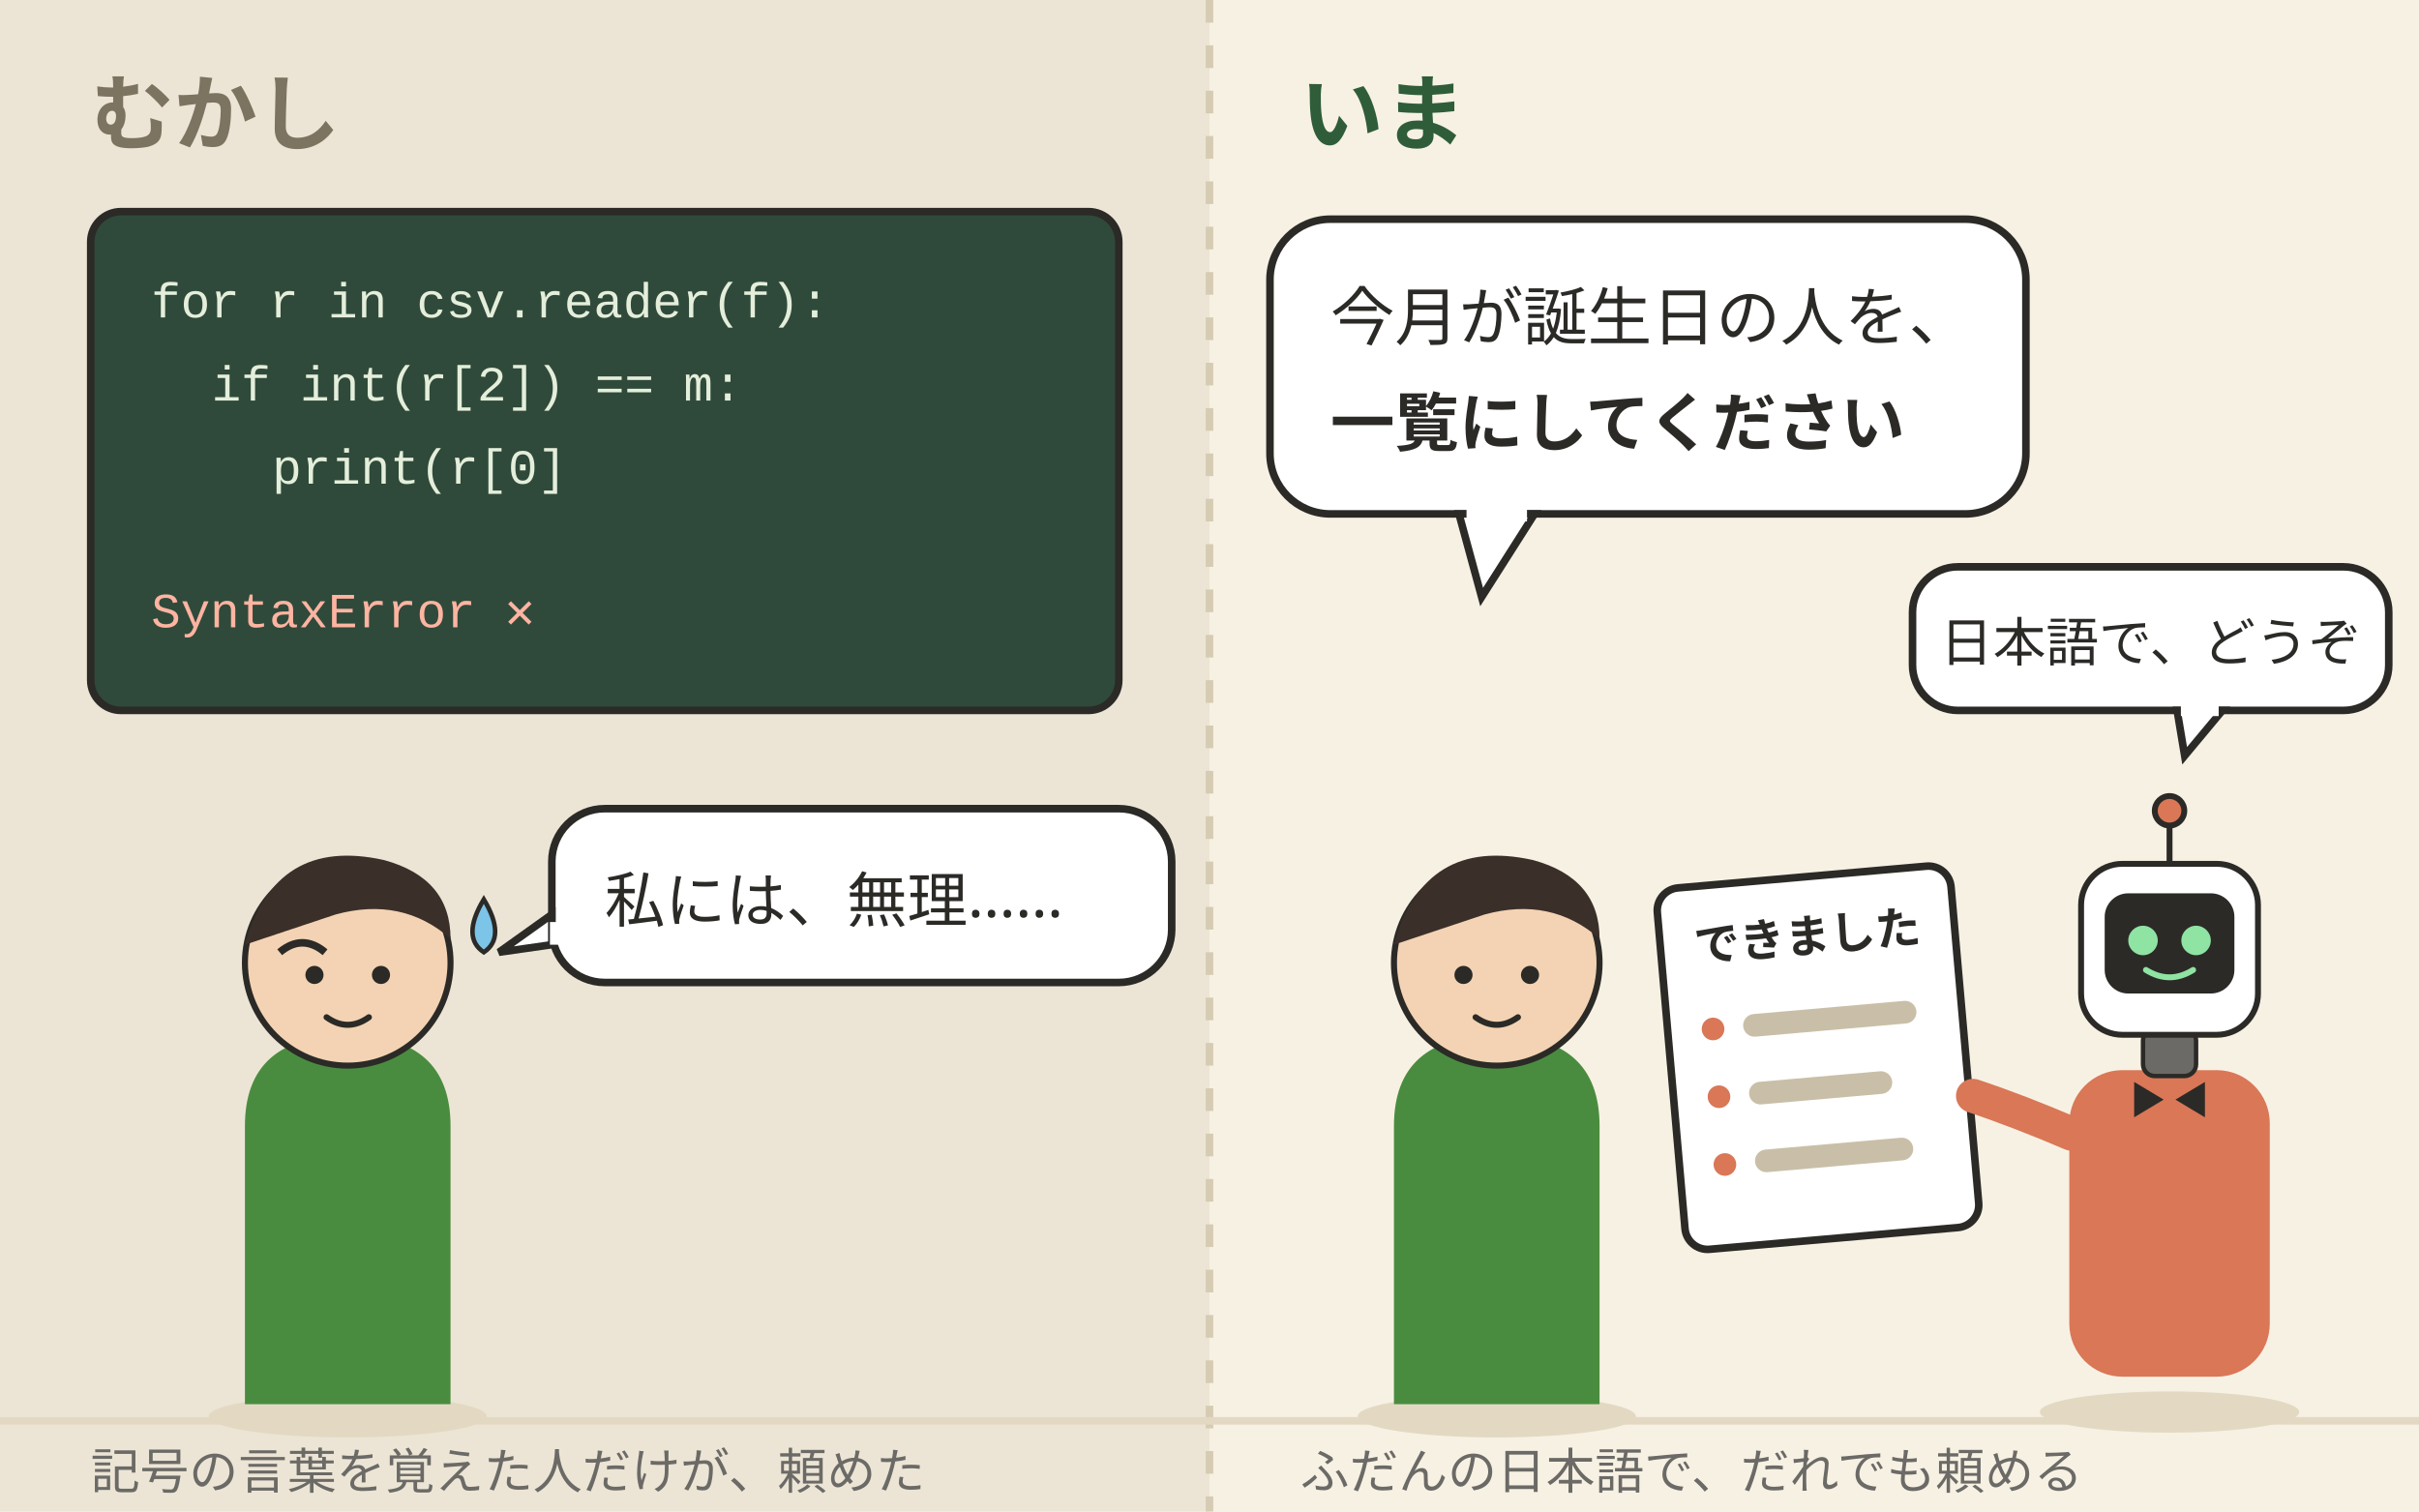
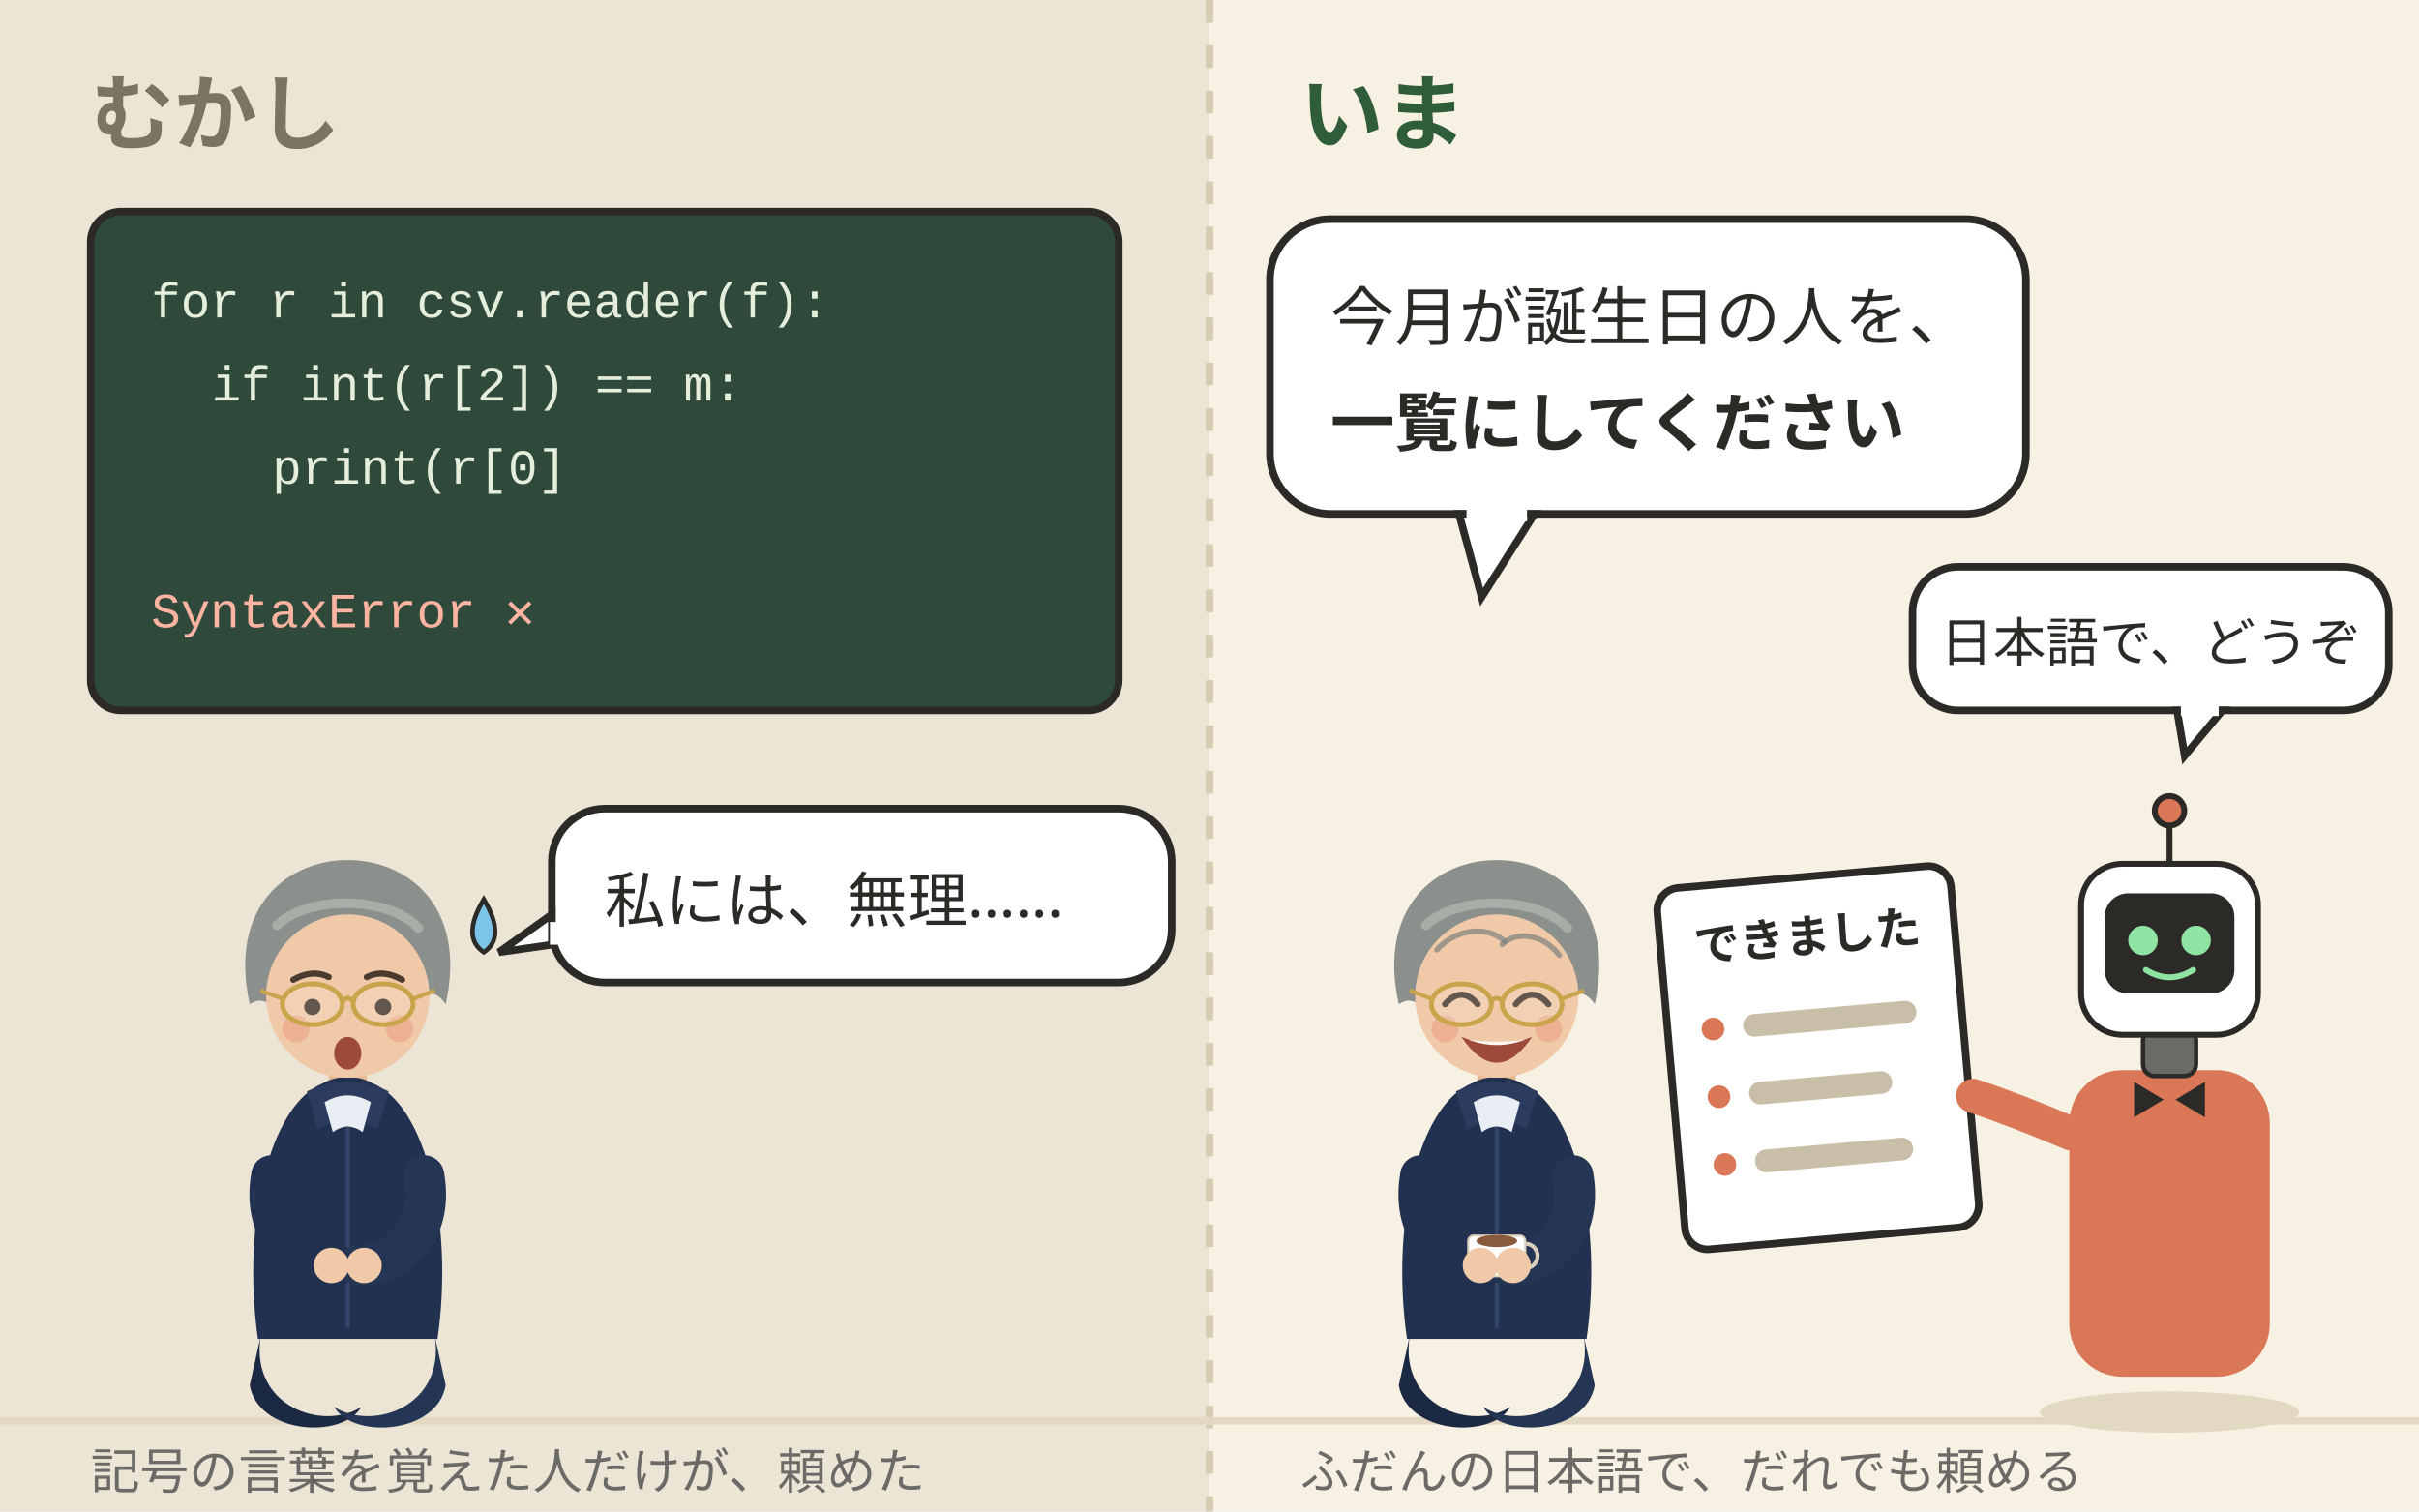
<svg xmlns="http://www.w3.org/2000/svg" viewBox="0 0 640 400" width="640" height="400" role="img" aria-labelledby="t d">
  <defs>
    <style>
      .ink{fill:#2b2a27}.mute{fill:#6b6a66}
      .hand{font-family:"Zen Kurenaido","Klee One","Hiragino Maru Gothic ProN","Yu Gothic",sans-serif}
      .serif{font-family:"Shippori Mincho","Hiragino Mincho ProN","Yu Mincho",serif}
      .mono{font-family:"SFMono-Regular",Menlo,Consolas,"Courier New",monospace}
    </style>
    <g id="person">
-       <ellipse cx="0" cy="176" rx="46" ry="7" fill="#e3d9c3" />
-       <path d="M-34 172 V80 q0-30 34-30 q34 0 34 30 V172 Z" fill="#4a8c3f" />
-       <circle cx="0" cy="26" r="34" fill="#f3d3b3" stroke="#2b2a27" stroke-width="2" />
-       <path d="M-34 20 q10-36 46-28 q22 6 22 26 q-16-14-38-8 q-18 6-30 10Z" fill="#3b2f2a" />
-       <circle cx="-11" cy="30" r="3" fill="#2b2a27" />
-       <circle cx="11" cy="30" r="3" fill="#2b2a27" />
-       <path d="M-7 44 q7 5 14 0" stroke="#2b2a27" stroke-width="2" fill="none" stroke-linecap="round" />
+       <g transform="translate(0 37) scale(.45)">
+         <path d="M-64 250 C-72 302 -18 320 10 302 C-4 326 -66 322 -72 286 Z" fill="#1c2942" />
+         <path d="M64 250 C72 302 18 320 -10 302 C4 326 66 322 72 286 Z" fill="#243654" />
+         <rect x="-14" y="48" width="28" height="22" rx="7" fill="#e6b892" />
+         <path d="M-66 252 C-78 168 -58 80 -18 64 C-8 58 8 58 18 64 C58 80 78 168 66 252 Z" fill="#22314f" />
+         <path d="M-30 70 Q0 56 30 70 L22 98 Q0 84 -22 98 Z" fill="#2c3c5e" />
+         <path d="M-17 78 Q0 68 17 78 L11 100 Q0 92 -11 100 Z" fill="#e9eef5" />
+         <line x1="0" y1="96" x2="0" y2="244" stroke="#33456b" stroke-width="3" />
+         <path d="M-72 6 C-88 -66 -44 -100 0 -100 C44 -100 88 -66 72 6 C64 -6 54 -4 48 8 C40 -8 30 -6 24 8 C16 -8 4 -8 -2 8 C-10 -8 -22 -8 -28 8 C-36 -6 -48 -6 -54 10 C-60 2 -66 2 -72 6 Z" fill="#8c908c" />
+         <circle cx="0" cy="0" r="60" fill="#f0c9a8" />
+         <path d="M-52 -52 C-30 -74 30 -74 52 -50" stroke="#a9ada8" stroke-width="7" fill="none" stroke-linecap="round" />
+         <path d="M-44 -34 C-30 -50 -6 -52 6 -40" stroke="#7d817d" stroke-width="4" fill="none" stroke-linecap="round" opacity="0.7" />
+         <path d="M46 -30 C34 -46 14 -48 4 -38" stroke="#7d817d" stroke-width="4" fill="none" stroke-linecap="round" opacity="0.7" />
+         <circle cx="-38" cy="24" r="10" fill="#e79a78" opacity="0.5" />
+         <circle cx="38" cy="24" r="10" fill="#e79a78" opacity="0.5" />
+         <path d="M-38 6 Q-26 -8 -14 6" stroke="#4a3b2f" stroke-width="4.5" fill="none" stroke-linecap="round" />
+         <path d="M14 6 Q26 -8 38 6" stroke="#4a3b2f" stroke-width="4.5" fill="none" stroke-linecap="round" />
+         <g stroke="#c9a44a" stroke-width="3.5" fill="#ffffff" fill-opacity="0.14">
+           <ellipse cx="-26" cy="6" rx="22" ry="15" />
+           <ellipse cx="26" cy="6" rx="22" ry="15" />
+         </g>
+         <path d="M-4 4 Q0 -1 4 4" stroke="#c9a44a" stroke-width="3.5" fill="none" />
+         <line x1="-48" y1="2" x2="-64" y2="-4" stroke="#c9a44a" stroke-width="3" />
+         <line x1="48" y1="2" x2="64" y2="-4" stroke="#c9a44a" stroke-width="3" />
+         <path d="M-26 30 Q0 40 26 30 Q0 68 -26 30 Z" fill="#9e4a3a" />
+         <path d="M-21 32 Q0 40 21 32 Q0 35 -21 32 Z" fill="#faf6ef" />
+         <path d="M-56 132 C-64 178 -32 198 -8 198" fill="none" stroke="#22314f" stroke-width="30" stroke-linecap="round" />
+         <path d="M56 132 C64 178 32 198 8 198" fill="none" stroke="#243654" stroke-width="30" stroke-linecap="round" />
+         <path d="M-17 176 h34 a4 4 0 0 1 4 4 v13 a13 13 0 0 1 -13 13 h-16 a13 13 0 0 1 -13 -13 v-13 a4 4 0 0 1 4 -4 Z" fill="#ffffff" stroke="#d9cfbb" stroke-width="1.5" />
+         <path d="M21 182 a9 9 0 0 1 0 18" fill="none" stroke="#d9cfbb" stroke-width="3" />
+         <ellipse cx="0" cy="180" rx="15" ry="4.5" fill="#8a5a3c" />
+         <circle cx="-12" cy="198" r="13" fill="#f0c9a8" />
+         <circle cx="12" cy="198" r="13" fill="#f0c9a8" />
+       </g>
+     </g>
+     <g id="person-komari">
+       <g transform="translate(0 37) scale(.45)">
+         <path d="M-64 250 C-72 302 -18 320 10 302 C-4 326 -66 322 -72 286 Z" fill="#1c2942" />
+         <path d="M64 250 C72 302 18 320 -10 302 C4 326 66 322 72 286 Z" fill="#243654" />
+         <rect x="-14" y="48" width="28" height="22" rx="7" fill="#e6b892" />
+         <path d="M-66 252 C-78 168 -58 80 -18 64 C-8 58 8 58 18 64 C58 80 78 168 66 252 Z" fill="#22314f" />
+         <path d="M-30 70 Q0 56 30 70 L22 98 Q0 84 -22 98 Z" fill="#2c3c5e" />
+         <path d="M-17 78 Q0 68 17 78 L11 100 Q0 92 -11 100 Z" fill="#e9eef5" />
+         <line x1="0" y1="96" x2="0" y2="244" stroke="#33456b" stroke-width="3" />
+         <path d="M-72 6 C-88 -66 -44 -100 0 -100 C44 -100 88 -66 72 6 C64 -6 54 -4 48 8 C40 -8 30 -6 24 8 C16 -8 4 -8 -2 8 C-10 -8 -22 -8 -28 8 C-36 -6 -48 -6 -54 10 C-60 2 -66 2 -72 6 Z" fill="#8c908c" />
+         <circle cx="0" cy="0" r="60" fill="#f0c9a8" />
+         <path d="M-52 -52 C-30 -74 30 -74 52 -50" stroke="#a9ada8" stroke-width="7" fill="none" stroke-linecap="round" />
+         <circle cx="-38" cy="24" r="10" fill="#e79a78" opacity="0.5" />
+         <circle cx="38" cy="24" r="10" fill="#e79a78" opacity="0.5" />
+         <path d="M-40 -12 Q-26 -20 -14 -14" stroke="#4a3b2f" stroke-width="4.5" fill="none" stroke-linecap="round" />
+         <path d="M14 -14 Q26 -20 40 -12" stroke="#4a3b2f" stroke-width="4.5" fill="none" stroke-linecap="round" />
+         <circle cx="-26" cy="8" r="6" fill="#4a3b2f" />
+         <circle cx="26" cy="8" r="6" fill="#4a3b2f" />
+         <g stroke="#c9a44a" stroke-width="3.5" fill="#ffffff" fill-opacity="0.14">
+           <ellipse cx="-26" cy="6" rx="22" ry="15" />
+           <ellipse cx="26" cy="6" rx="22" ry="15" />
+         </g>
+         <path d="M-4 4 Q0 -1 4 4" stroke="#c9a44a" stroke-width="3.5" fill="none" />
+         <line x1="-48" y1="2" x2="-64" y2="-4" stroke="#c9a44a" stroke-width="3" />
+         <line x1="48" y1="2" x2="64" y2="-4" stroke="#c9a44a" stroke-width="3" />
+         <ellipse cx="0" cy="42" rx="10" ry="12" fill="#9e4a3a" />
+         <path d="M-56 132 C-64 178 -32 198 -8 198" fill="none" stroke="#22314f" stroke-width="30" stroke-linecap="round" />
+         <path d="M56 132 C64 178 32 198 8 198" fill="none" stroke="#243654" stroke-width="30" stroke-linecap="round" />
+         <circle cx="-12" cy="198" r="13" fill="#f0c9a8" />
+         <circle cx="12" cy="198" r="13" fill="#f0c9a8" />
+       </g>
    </g>
    <g id="robot">
      <ellipse cx="0" cy="156" rx="44" ry="7" fill="#e3d9c3" />
      <rect x="-34" y="40" width="68" height="104" rx="18" fill="#d97757" />
      <rect x="-9" y="26" width="18" height="16" rx="4" fill="#6b6a66" stroke="#2b2a27" stroke-width="1.5" />
      <rect x="-30" y="-30" width="60" height="58" rx="14" fill="#fff" stroke="#2b2a27" stroke-width="2" />
      <rect x="-22" y="-20" width="44" height="34" rx="8" fill="#2b2a27" />
      <circle cx="-9" cy="-4" r="5" fill="#8fe3a3" />
      <circle cx="9" cy="-4" r="5" fill="#8fe3a3" />
      <path d="M-8 6 q8 5 16 0" stroke="#8fe3a3" stroke-width="2" fill="none" stroke-linecap="round" />
      <line x1="0" y1="-30" x2="0" y2="-44" stroke="#2b2a27" stroke-width="2" />
      <circle cx="0" cy="-48" r="5" fill="#d97757" stroke="#2b2a27" stroke-width="2" />
      <path d="M-12 44 l10 6 l-10 6Z M12 44 l-10 6 l10 6Z" fill="#2b2a27" />
    </g>
  </defs>
  <rect width="640" height="400" fill="#f7f1e3" />
  <rect width="320" height="400" fill="#ece5d5" />
  <path d="M320 0 V400" stroke="#d6cbb3" stroke-width="2" stroke-dasharray="6 6" />
  <path d="M0 376 H640" stroke="#e3d9c3" stroke-width="2" />
  <text x="24" y="38" class="hand" font-size="22" font-weight="700" fill="#7c7360">むかし</text>
  <text x="344" y="38" class="hand" font-size="22" font-weight="700" fill="#2f5d3a">いま</text>
  <rect x="24" y="56" width="272" height="132" rx="8" fill="#2f4a3a" stroke="#2b2a27" stroke-width="2" />
  <g class="mono" font-size="13" fill="#e4eedb">
    <text x="40" y="84">for r in csv.reader(f):</text>
    <text x="56" y="106">if int(r[2]) == m:</text>
    <text x="72" y="128">print(r[0]</text>
  </g>
  <text x="40" y="166" class="mono" font-size="13" fill="#ffb4a2">SyntaxError ✕</text>
  <g transform="translate(92 234) scale(.8)">
-     <use href="#person" />
+     <use href="#person-komari" />
  </g>
-   <path d="M74 252 q6 -5 12 0" stroke="#2b2a27" stroke-width="2" fill="none" />
  <path d="M128 238 q6 10 0 14 q-6 -4 0 -14Z" fill="#7cc4e8" stroke="#2b2a27" stroke-width="1.2" />
  <g transform="translate(146 214)">
    <rect x="0" y="0" width="164" height="46" rx="14" fill="#fff" stroke="#2b2a27" stroke-width="2" />
    <path d="M0 28 l-14 10 l14 -2Z" fill="#fff" stroke="#2b2a27" stroke-width="2" />
    <path d="M1 30 v6" stroke="#fff" stroke-width="3" />
    <text x="14" y="30" class="hand ink" font-size="16">私には、無理……</text>
  </g>
  <g transform="translate(396 234) scale(.8)">
    <use href="#person" />
  </g>
  <g transform="translate(336 58)">
    <rect x="0" y="0" width="200" height="78" rx="16" fill="#fff" stroke="#2b2a27" stroke-width="2" />
    <path d="M50 78 l6 22 l14 -22Z" fill="#fff" stroke="#2b2a27" stroke-width="2" />
    <path d="M52 78 h16" stroke="#fff" stroke-width="4" />
    <text x="16" y="32" class="hand ink" font-size="17">今月が誕生日の人を、</text>
    <text x="16" y="60" class="hand ink" font-size="17" font-weight="700">一覧にしてください</text>
  </g>
  <g transform="rotate(-5 480 280)">
    <rect x="442" y="232" width="78" height="96" rx="6" fill="#fff" stroke="#2b2a27" stroke-width="2" />
    <text x="481" y="252" class="hand ink" font-size="12" font-weight="700" text-anchor="middle">できました</text>
    <g fill="#d97757">
      <circle cx="454" cy="270" r="3" />
      <circle cx="454" cy="288" r="3" />
      <circle cx="454" cy="306" r="3" />
    </g>
    <g fill="#c9bfa8">
      <rect x="462" y="267" width="46" height="6" rx="3" />
      <rect x="462" y="285" width="38" height="6" rx="3" />
      <rect x="462" y="303" width="42" height="6" rx="3" />
    </g>
  </g>
  <g transform="translate(574 252) scale(.78)">
    <use href="#robot" />
  </g>
  <path d="M548 300 q-14 -6 -26 -10" stroke="#d97757" stroke-width="9" stroke-linecap="round" fill="none" />
  <g transform="translate(506 150)">
    <rect x="0" y="0" width="126" height="38" rx="12" fill="#fff" stroke="#2b2a27" stroke-width="2" />
    <path d="M70 38 l2 12 l10 -12Z" fill="#fff" stroke="#2b2a27" stroke-width="2" />
    <path d="M71 38 h10" stroke="#fff" stroke-width="3" />
    <text x="63" y="25" class="hand ink" font-size="14" text-anchor="middle">日本語で、どうぞ</text>
  </g>
  <text x="24" y="394" class="hand mute" font-size="13">記号の言葉を覚えた人だけが、頼めた</text>
  <text x="344" y="394" class="hand mute" font-size="13">ふだんの日本語で、だれでも頼める</text>
</svg>
